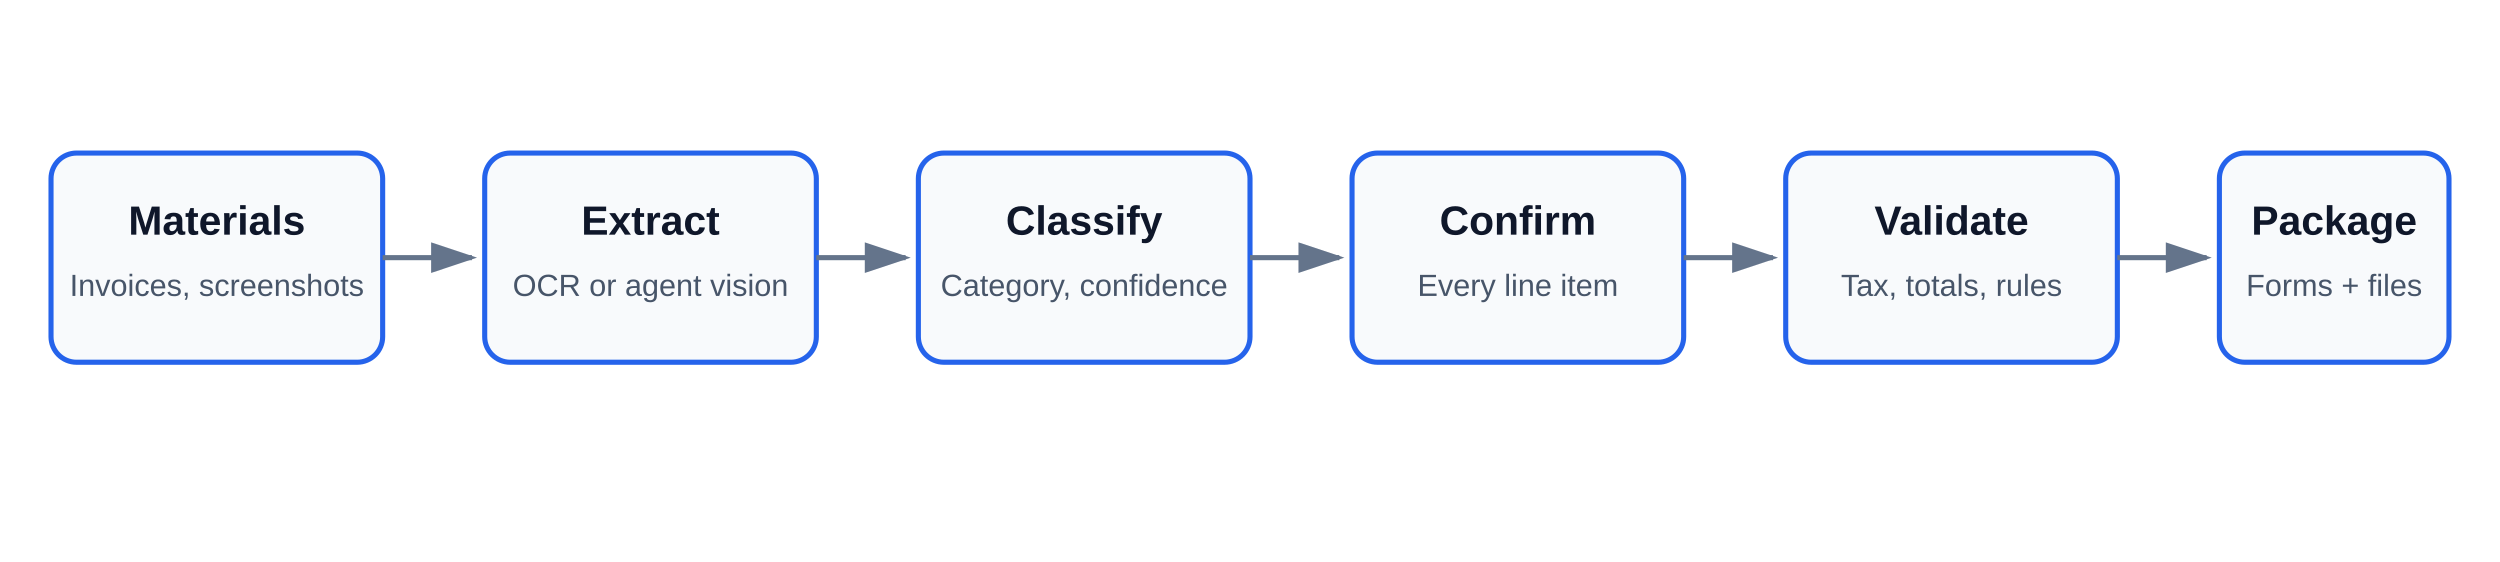
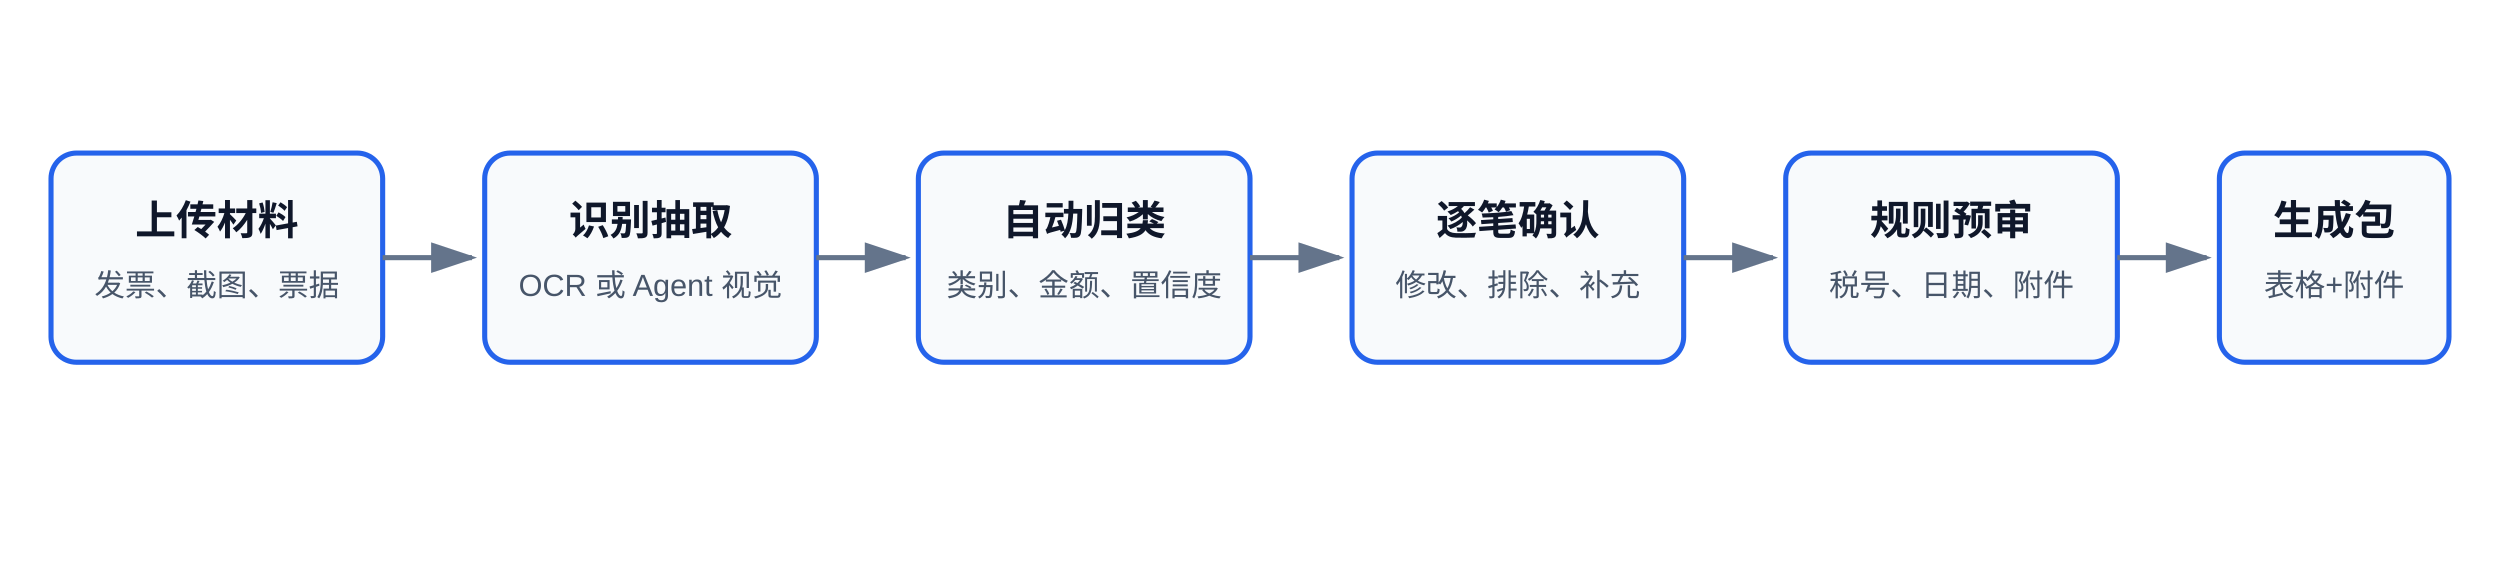
- <svg xmlns="http://www.w3.org/2000/svg" width="980" height="220" viewBox="0 0 980 220" role="img" aria-label="Reimbursement workflow">
+ <svg xmlns="http://www.w3.org/2000/svg" width="980" height="220" viewBox="0 0 980 220" role="img" aria-label="报销整理流程">
  <defs>
    <style>
      .box{fill:#f8fafc;stroke:#2563eb;stroke-width:2;rx:10}
-       .title{font-family:Arial,sans-serif;font-size:16px;font-weight:700;fill:#0f172a}
-       .sub{font-family:Arial,sans-serif;font-size:12px;fill:#475569}
+       .title{font-family:'Microsoft YaHei','PingFang SC',Arial,sans-serif;font-size:16px;font-weight:700;fill:#0f172a}
+       .sub{font-family:'Microsoft YaHei','PingFang SC',Arial,sans-serif;font-size:12px;fill:#475569}
      .arrow{stroke:#64748b;stroke-width:2;marker-end:url(#m)}
    </style>
    <marker id="m" markerWidth="10" markerHeight="10" refX="8" refY="3" orient="auto">
      <path d="M0,0 L0,6 L9,3 z" fill="#64748b" />
    </marker>
  </defs>
  <rect x="20" y="60" width="130" height="82" class="box" />
-   <text x="85" y="92" text-anchor="middle" class="title">Materials</text>
-   <text x="85" y="116" text-anchor="middle" class="sub">Invoices, screenshots</text>
+   <text x="85" y="92" text-anchor="middle" class="title">上传材料</text>
+   <text x="85" y="116" text-anchor="middle" class="sub">发票、截图、票据</text>
  <line x1="150" y1="101" x2="185" y2="101" class="arrow" />
  <rect x="190" y="60" width="130" height="82" class="box" />
-   <text x="255" y="92" text-anchor="middle" class="title">Extract</text>
-   <text x="255" y="116" text-anchor="middle" class="sub">OCR or agent vision</text>
+   <text x="255" y="92" text-anchor="middle" class="title">识别抽取</text>
+   <text x="255" y="116" text-anchor="middle" class="sub">OCR 或 Agent 视觉</text>
  <line x1="320" y1="101" x2="355" y2="101" class="arrow" />
  <rect x="360" y="60" width="130" height="82" class="box" />
-   <text x="425" y="92" text-anchor="middle" class="title">Classify</text>
-   <text x="425" y="116" text-anchor="middle" class="sub">Category, confidence</text>
+   <text x="425" y="92" text-anchor="middle" class="title">自动归类</text>
+   <text x="425" y="116" text-anchor="middle" class="sub">类别、金额、置信度</text>
  <line x1="490" y1="101" x2="525" y2="101" class="arrow" />
  <rect x="530" y="60" width="130" height="82" class="box" />
-   <text x="595" y="92" text-anchor="middle" class="title">Confirm</text>
-   <text x="595" y="116" text-anchor="middle" class="sub">Every line item</text>
+   <text x="595" y="92" text-anchor="middle" class="title">逐笔确认</text>
+   <text x="595" y="116" text-anchor="middle" class="sub">修改、排除、补充</text>
  <line x1="660" y1="101" x2="695" y2="101" class="arrow" />
  <rect x="700" y="60" width="130" height="82" class="box" />
-   <text x="765" y="92" text-anchor="middle" class="title">Validate</text>
-   <text x="765" y="116" text-anchor="middle" class="sub">Tax, totals, rules</text>
+   <text x="765" y="92" text-anchor="middle" class="title">规则预审</text>
+   <text x="765" y="116" text-anchor="middle" class="sub">税号、日期、附件</text>
  <line x1="830" y1="101" x2="865" y2="101" class="arrow" />
  <rect x="870" y="60" width="90" height="82" class="box" />
-   <text x="915" y="92" text-anchor="middle" class="title">Package</text>
-   <text x="915" y="116" text-anchor="middle" class="sub">Forms + files</text>
+   <text x="915" y="92" text-anchor="middle" class="title">生成包</text>
+   <text x="915" y="116" text-anchor="middle" class="sub">表格+附件</text>
</svg>
